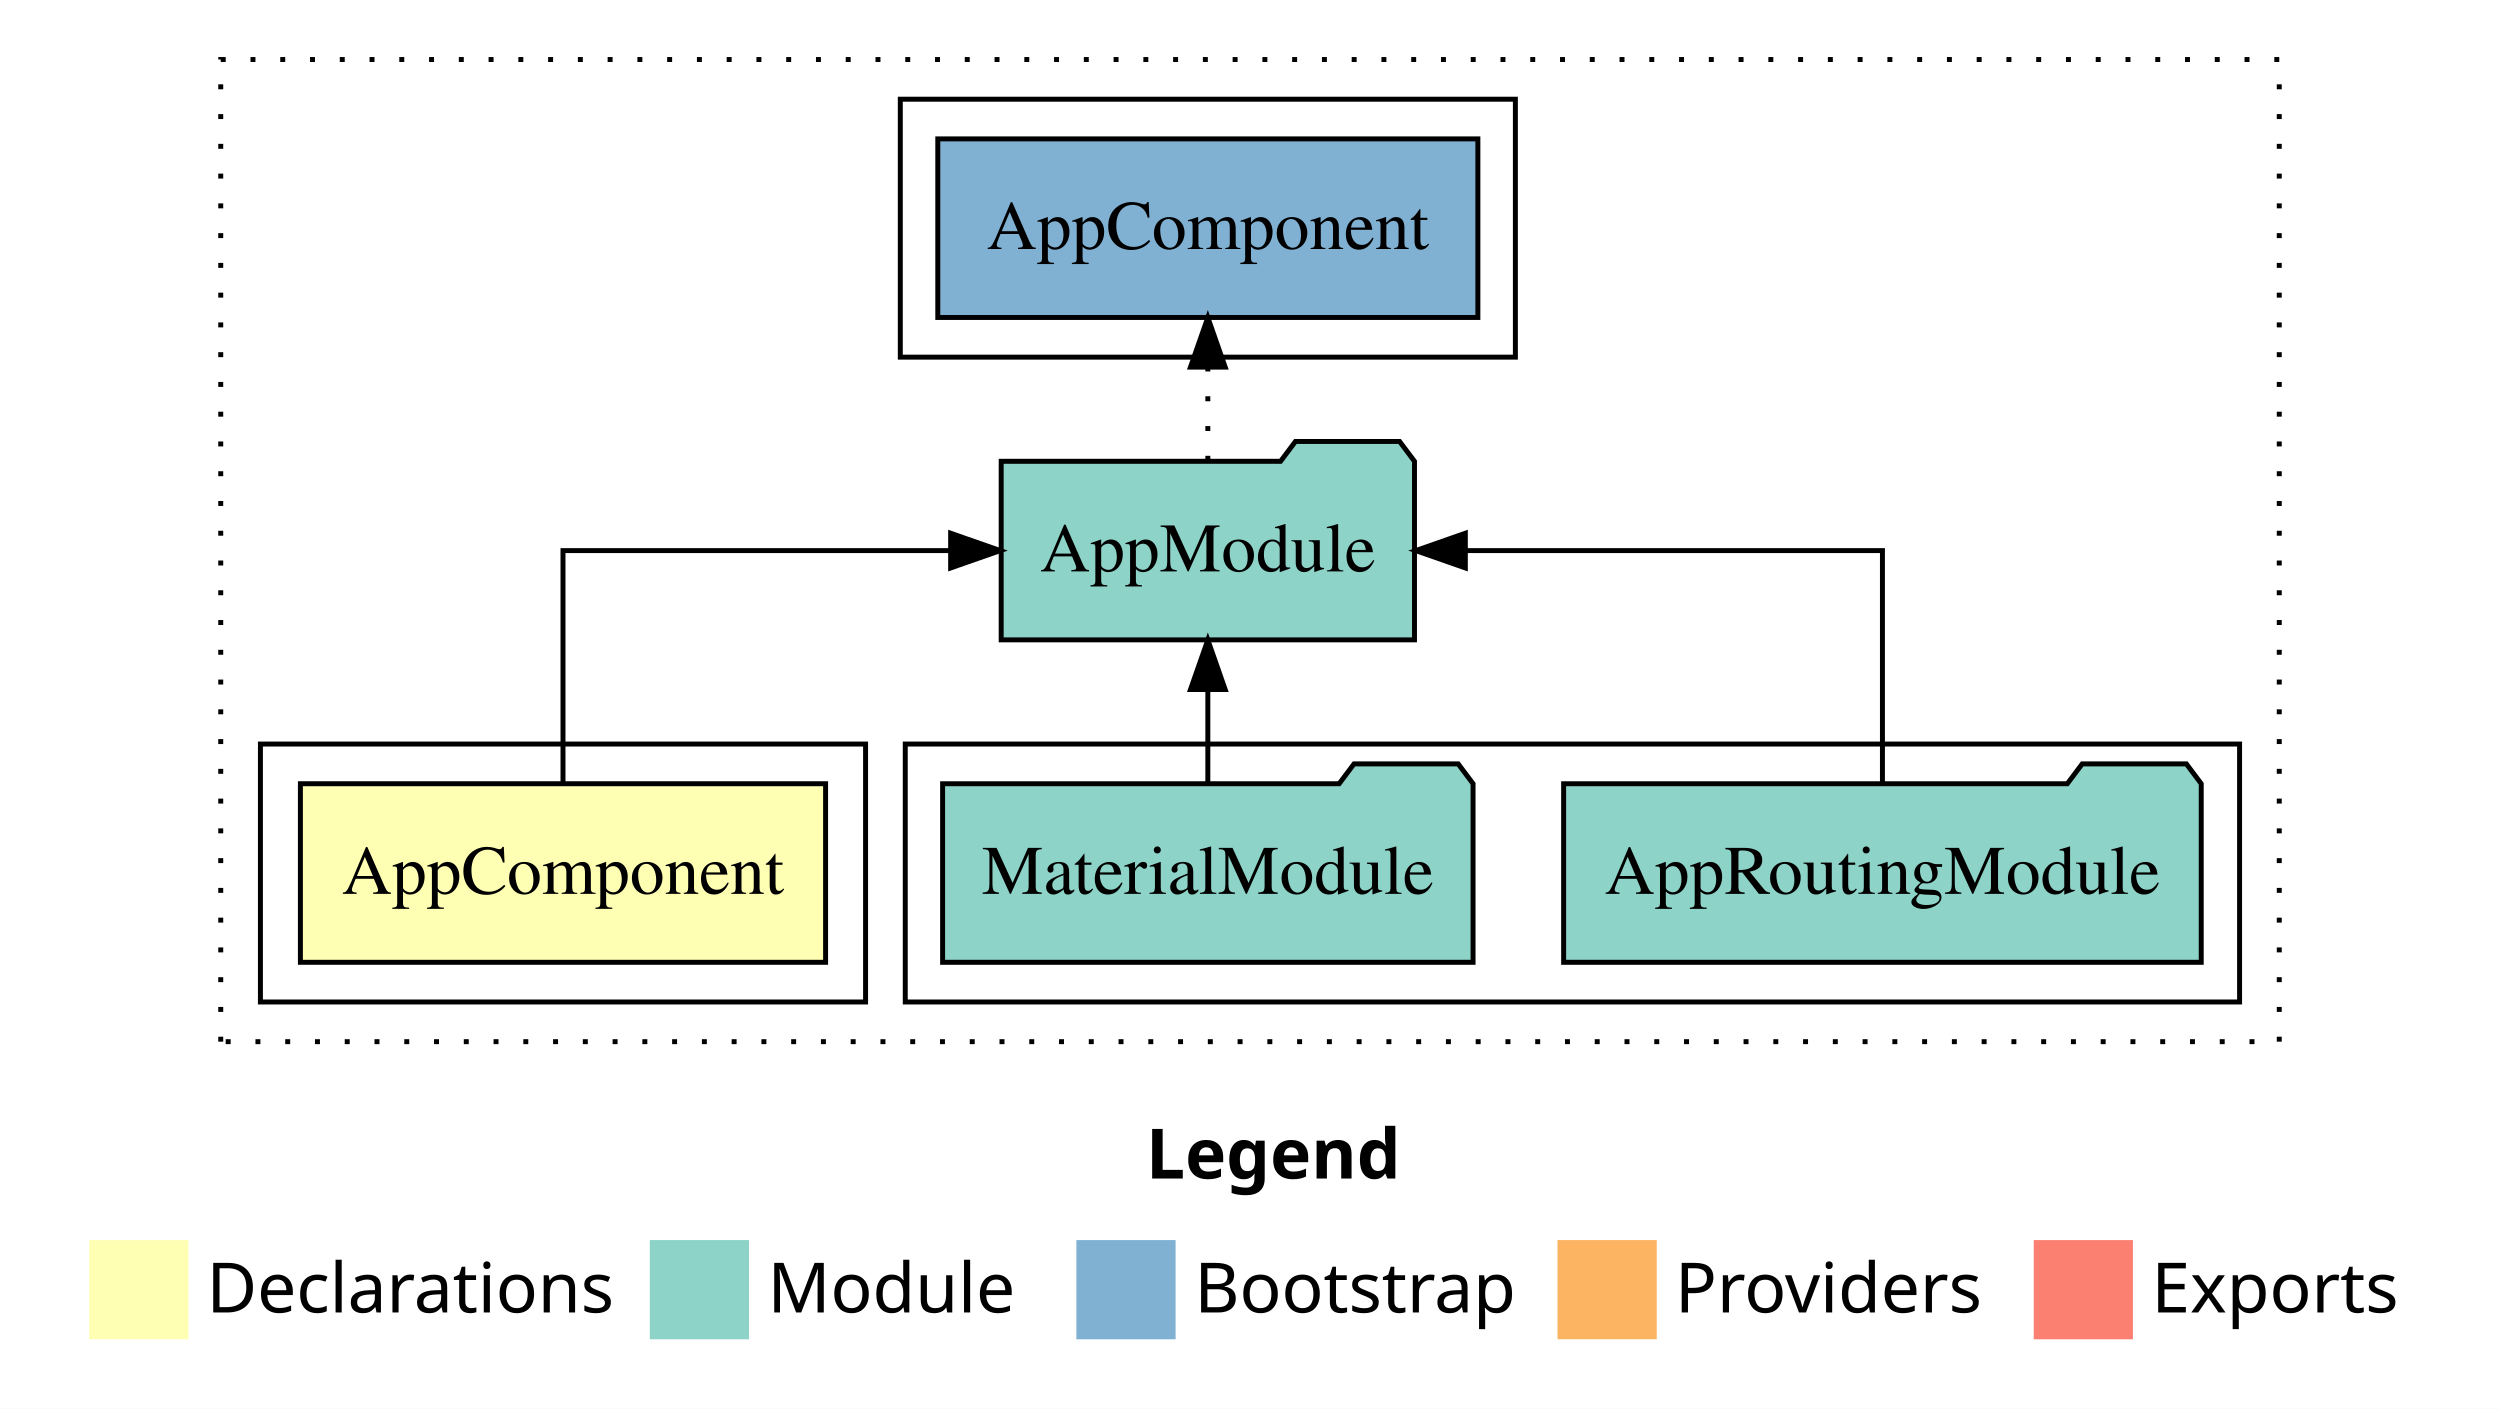
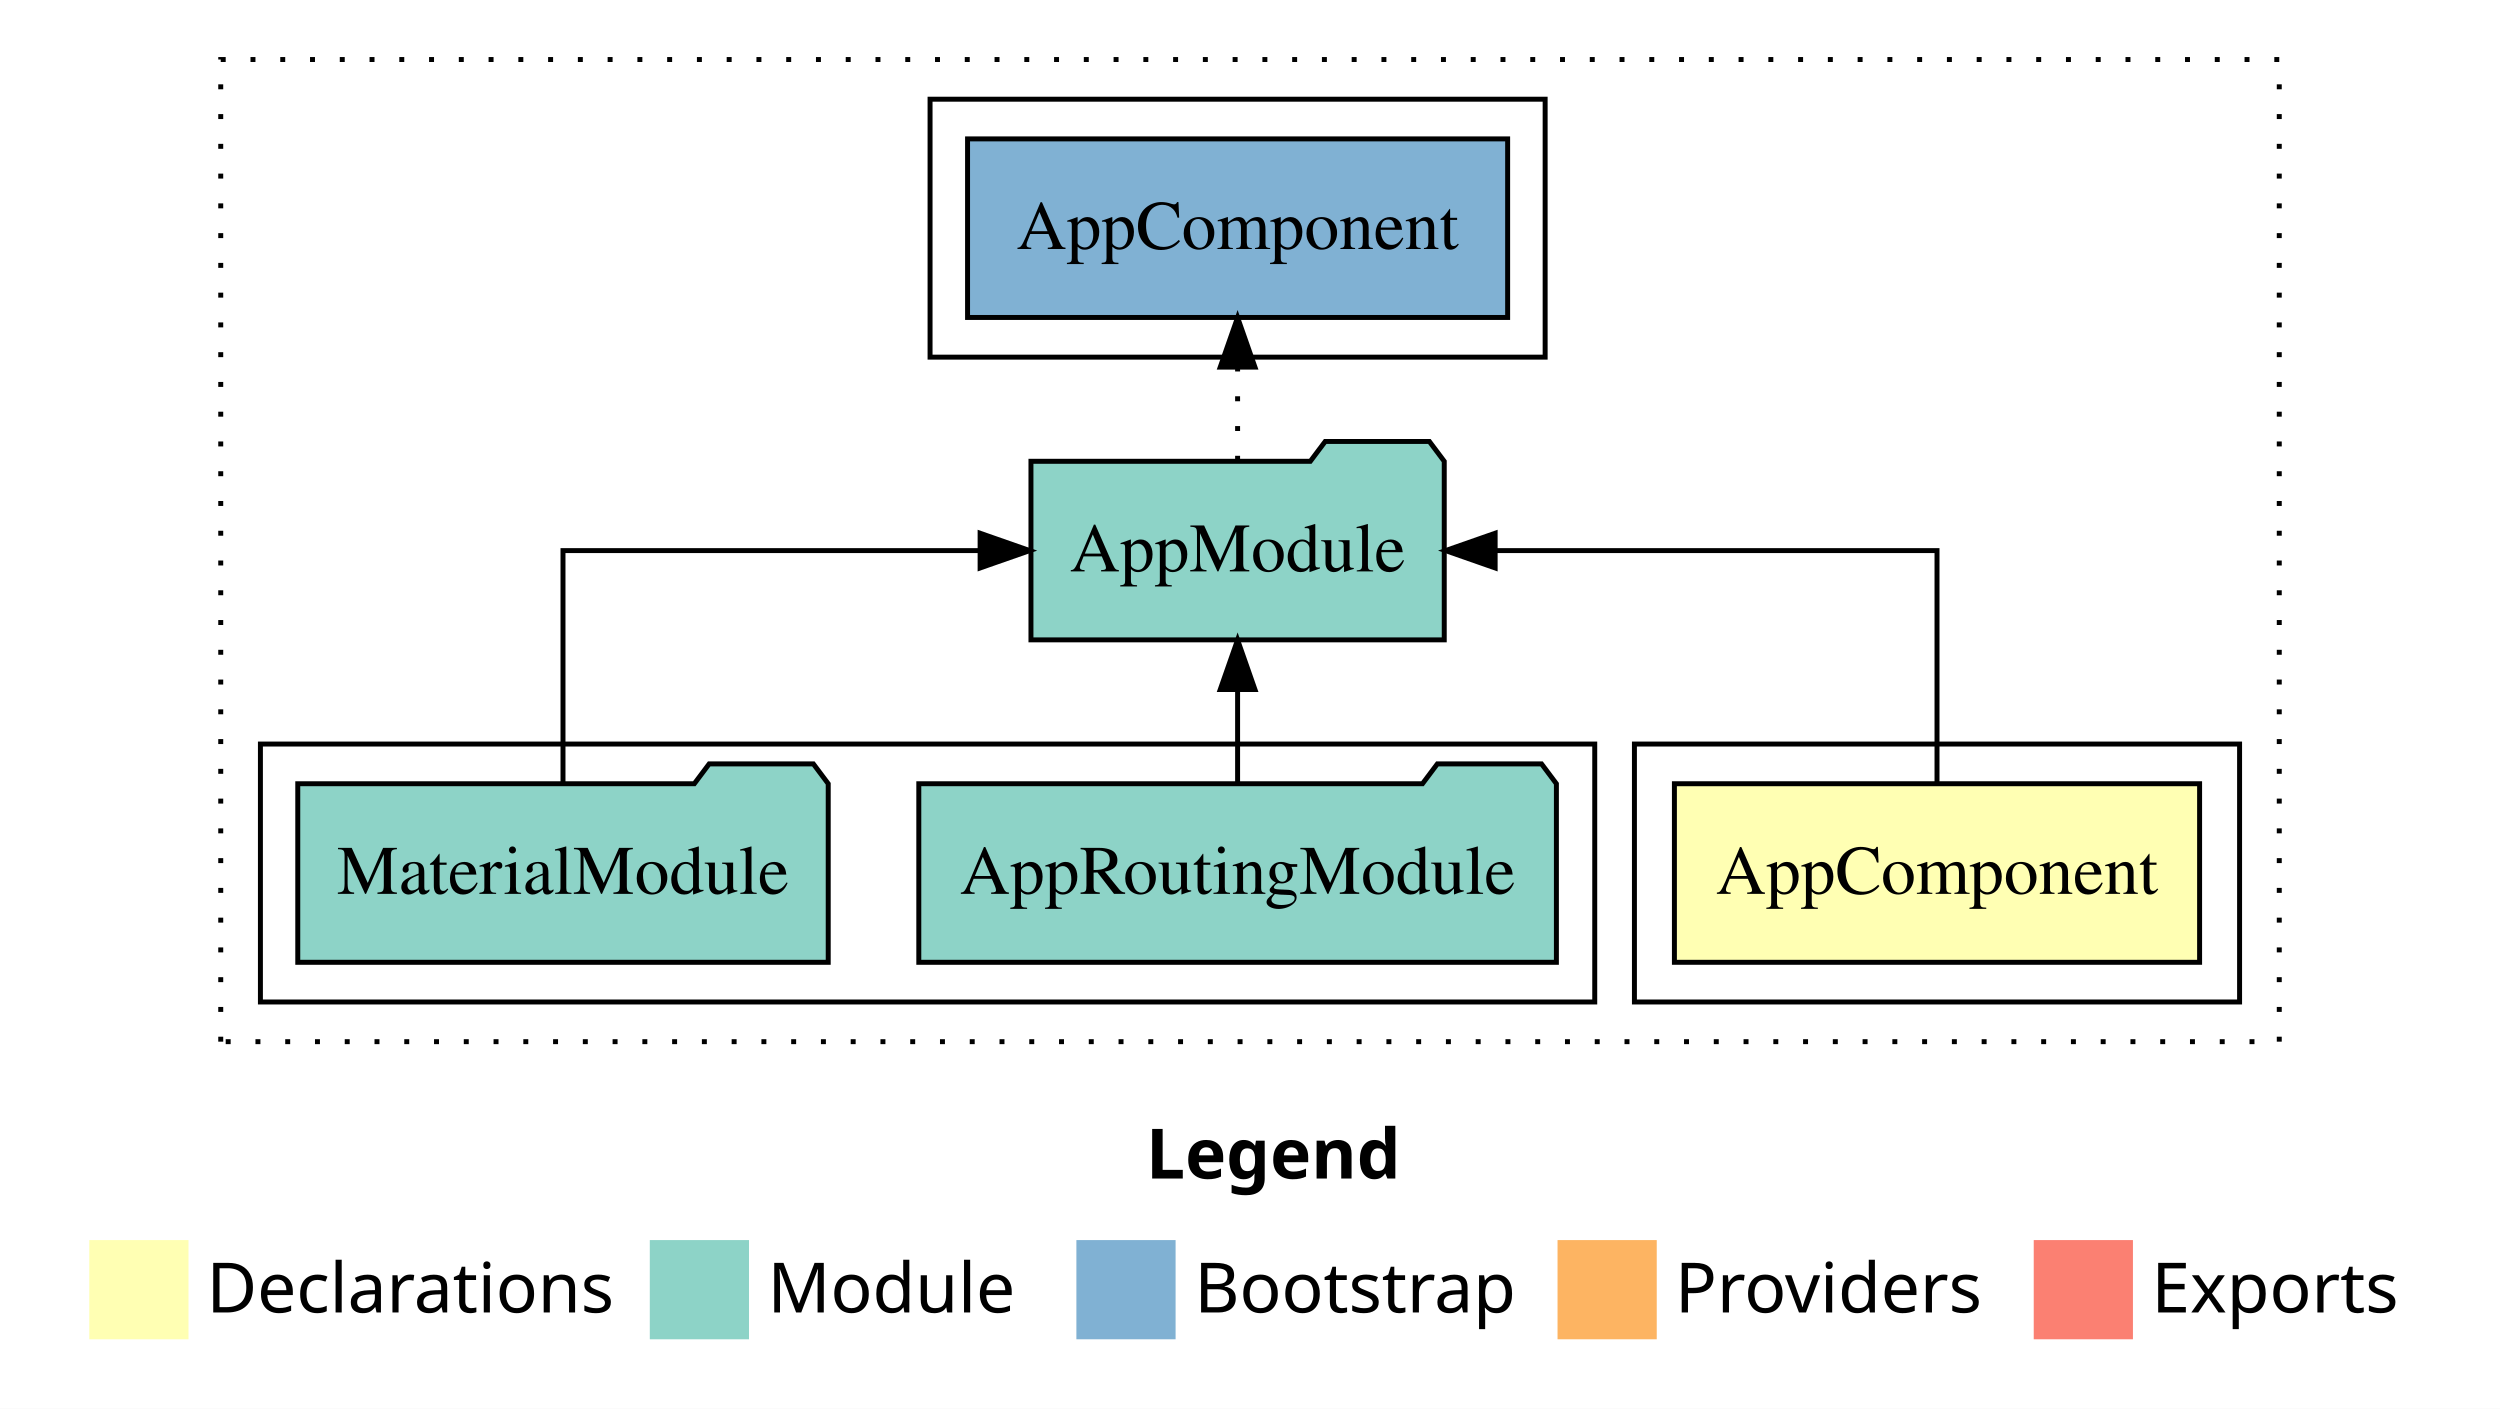
<svg xmlns="http://www.w3.org/2000/svg" width="504pt" height="284pt" viewBox="0.00 0.00 504.00 284.00">
  <g id="graph0" class="graph" transform="scale(1 1) rotate(0) translate(4 280)">
    <polygon fill="white" stroke="transparent" points="-4,4 -4,-280 500,-280 500,4 -4,4" />
    <text text-anchor="start" x="227.01" y="-42.4" font-family="Times-12" font-weight="bold" font-size="14.00">Legend</text>
    <polygon fill="#ffffb3" stroke="transparent" points="14,-10 14,-30 34,-30 34,-10 14,-10" />
    <text text-anchor="start" x="37.63" y="-15.4" font-family="Times-12" font-size="14.00">  Declarations</text>
    <polygon fill="#8dd3c7" stroke="transparent" points="127,-10 127,-30 147,-30 147,-10 127,-10" />
    <text text-anchor="start" x="150.73" y="-15.4" font-family="Times-12" font-size="14.00">  Module</text>
    <polygon fill="#80b1d3" stroke="transparent" points="213,-10 213,-30 233,-30 233,-10 213,-10" />
    <text text-anchor="start" x="236.78" y="-15.4" font-family="Times-12" font-size="14.00">  Bootstrap</text>
    <polygon fill="#fdb462" stroke="transparent" points="310,-10 310,-30 330,-30 330,-10 310,-10" />
    <text text-anchor="start" x="333.67" y="-15.4" font-family="Times-12" font-size="14.00">  Providers</text>
    <polygon fill="#fb8072" stroke="transparent" points="406,-10 406,-30 426,-30 426,-10 406,-10" />
    <text text-anchor="start" x="429.73" y="-15.4" font-family="Times-12" font-size="14.00">  Exports</text>
    <g id="clust1" class="cluster">
      <polygon fill="none" stroke="black" stroke-dasharray="1,5" points="40.5,-70 40.5,-268 455.5,-268 455.5,-70 40.5,-70" />
    </g>
-     <g id="clust6" class="cluster">
-       <polygon fill="none" stroke="black" points="177.5,-208 177.5,-260 301.5,-260 301.5,-208 177.5,-208" />
+     <g id="clust2" class="cluster">
+       <polygon fill="none" stroke="black" points="325.5,-78 325.5,-130 447.5,-130 447.5,-78 325.5,-78" />
    </g>
    <g id="clust4" class="cluster">
-       <polygon fill="none" stroke="black" points="178.5,-78 178.5,-130 447.5,-130 447.5,-78 178.5,-78" />
+       <polygon fill="none" stroke="black" points="48.5,-78 48.5,-130 317.5,-130 317.5,-78 48.5,-78" />
    </g>
-     <g id="clust2" class="cluster">
-       <polygon fill="none" stroke="black" points="48.5,-78 48.5,-130 170.5,-130 170.5,-78 48.5,-78" />
+     <g id="clust6" class="cluster">
+       <polygon fill="none" stroke="black" points="183.5,-208 183.5,-260 307.5,-260 307.5,-208 183.5,-208" />
    </g>
    <g id="node1" class="node">
-       <polygon fill="#ffffb3" stroke="black" points="162.44,-122 56.56,-122 56.56,-86 162.44,-86 162.44,-122" />
-       <text text-anchor="middle" x="109.5" y="-99.8" font-family="Times,serif" font-size="14.00">AppComponent</text>
+       <polygon fill="#ffffb3" stroke="black" points="439.44,-122 333.56,-122 333.56,-86 439.44,-86 439.44,-122" />
+       <text text-anchor="middle" x="386.5" y="-99.8" font-family="Times,serif" font-size="14.00">AppComponent</text>
    </g>
    <g id="node2" class="node">
-       <polygon fill="#8dd3c7" stroke="black" points="281.16,-187 278.16,-191 257.16,-191 254.16,-187 197.84,-187 197.84,-151 281.16,-151 281.16,-187" />
-       <text text-anchor="middle" x="239.5" y="-164.8" font-family="Times,serif" font-size="14.00">AppModule</text>
+       <polygon fill="#8dd3c7" stroke="black" points="287.16,-187 284.16,-191 263.16,-191 260.16,-187 203.84,-187 203.84,-151 287.16,-151 287.16,-187" />
+       <text text-anchor="middle" x="245.5" y="-164.8" font-family="Times,serif" font-size="14.00">AppModule</text>
    </g>
    <g id="edge1" class="edge">
-       <path fill="none" stroke="black" d="M109.5,-122.11C109.5,-141.34 109.5,-169 109.5,-169 109.5,-169 187.65,-169 187.65,-169" />
-       <polygon fill="black" stroke="black" points="187.65,-172.5 197.65,-169 187.65,-165.5 187.65,-172.5" />
+       <path fill="none" stroke="black" d="M386.5,-122.11C386.5,-141.34 386.5,-169 386.5,-169 386.5,-169 297.42,-169 297.42,-169" />
+       <polygon fill="black" stroke="black" points="297.42,-165.5 287.42,-169 297.42,-172.5 297.42,-165.5" />
    </g>
    <g id="node5" class="node">
-       <polygon fill="#80b1d3" stroke="black" points="293.94,-252 185.06,-252 185.06,-216 293.94,-216 293.94,-252" />
-       <text text-anchor="middle" x="239.5" y="-229.8" font-family="Times,serif" font-size="14.00">AppComponent </text>
+       <polygon fill="#80b1d3" stroke="black" points="299.94,-252 191.06,-252 191.06,-216 299.94,-216 299.94,-252" />
+       <text text-anchor="middle" x="245.5" y="-229.8" font-family="Times,serif" font-size="14.00">AppComponent </text>
    </g>
    <g id="edge4" class="edge">
-       <path fill="none" stroke="black" stroke-dasharray="1,5" d="M239.5,-187.11C239.5,-187.11 239.5,-205.99 239.5,-205.99" />
-       <polygon fill="black" stroke="black" points="236,-205.99 239.5,-215.99 243,-205.99 236,-205.99" />
+       <path fill="none" stroke="black" stroke-dasharray="1,5" d="M245.5,-187.11C245.5,-187.11 245.5,-205.99 245.5,-205.99" />
+       <polygon fill="black" stroke="black" points="242,-205.99 245.5,-215.99 249,-205.99 242,-205.99" />
    </g>
    <g id="node3" class="node">
-       <polygon fill="#8dd3c7" stroke="black" points="439.77,-122 436.77,-126 415.77,-126 412.77,-122 311.23,-122 311.23,-86 439.77,-86 439.77,-122" />
-       <text text-anchor="middle" x="375.5" y="-99.8" font-family="Times,serif" font-size="14.00">AppRoutingModule</text>
+       <polygon fill="#8dd3c7" stroke="black" points="309.77,-122 306.77,-126 285.77,-126 282.77,-122 181.23,-122 181.23,-86 309.77,-86 309.77,-122" />
+       <text text-anchor="middle" x="245.5" y="-99.8" font-family="Times,serif" font-size="14.00">AppRoutingModule</text>
    </g>
    <g id="edge2" class="edge">
-       <path fill="none" stroke="black" d="M375.5,-122.11C375.5,-141.34 375.5,-169 375.5,-169 375.5,-169 291.41,-169 291.41,-169" />
-       <polygon fill="black" stroke="black" points="291.41,-165.5 281.41,-169 291.41,-172.5 291.41,-165.5" />
+       <path fill="none" stroke="black" d="M245.5,-122.11C245.5,-122.11 245.5,-140.99 245.5,-140.99" />
+       <polygon fill="black" stroke="black" points="242,-140.99 245.5,-150.99 249,-140.99 242,-140.99" />
    </g>
    <g id="node4" class="node">
-       <polygon fill="#8dd3c7" stroke="black" points="292.97,-122 289.97,-126 268.97,-126 265.97,-122 186.03,-122 186.03,-86 292.97,-86 292.97,-122" />
-       <text text-anchor="middle" x="239.5" y="-99.8" font-family="Times,serif" font-size="14.00">MaterialModule</text>
+       <polygon fill="#8dd3c7" stroke="black" points="162.97,-122 159.97,-126 138.97,-126 135.97,-122 56.03,-122 56.03,-86 162.97,-86 162.97,-122" />
+       <text text-anchor="middle" x="109.5" y="-99.8" font-family="Times,serif" font-size="14.00">MaterialModule</text>
    </g>
    <g id="edge3" class="edge">
-       <path fill="none" stroke="black" d="M239.5,-122.11C239.5,-122.11 239.5,-140.99 239.5,-140.99" />
-       <polygon fill="black" stroke="black" points="236,-140.99 239.5,-150.99 243,-140.99 236,-140.99" />
+       <path fill="none" stroke="black" d="M109.5,-122.11C109.5,-141.34 109.5,-169 109.5,-169 109.5,-169 193.59,-169 193.59,-169" />
+       <polygon fill="black" stroke="black" points="193.59,-172.5 203.59,-169 193.59,-165.5 193.59,-172.5" />
    </g>
  </g>
</svg>
